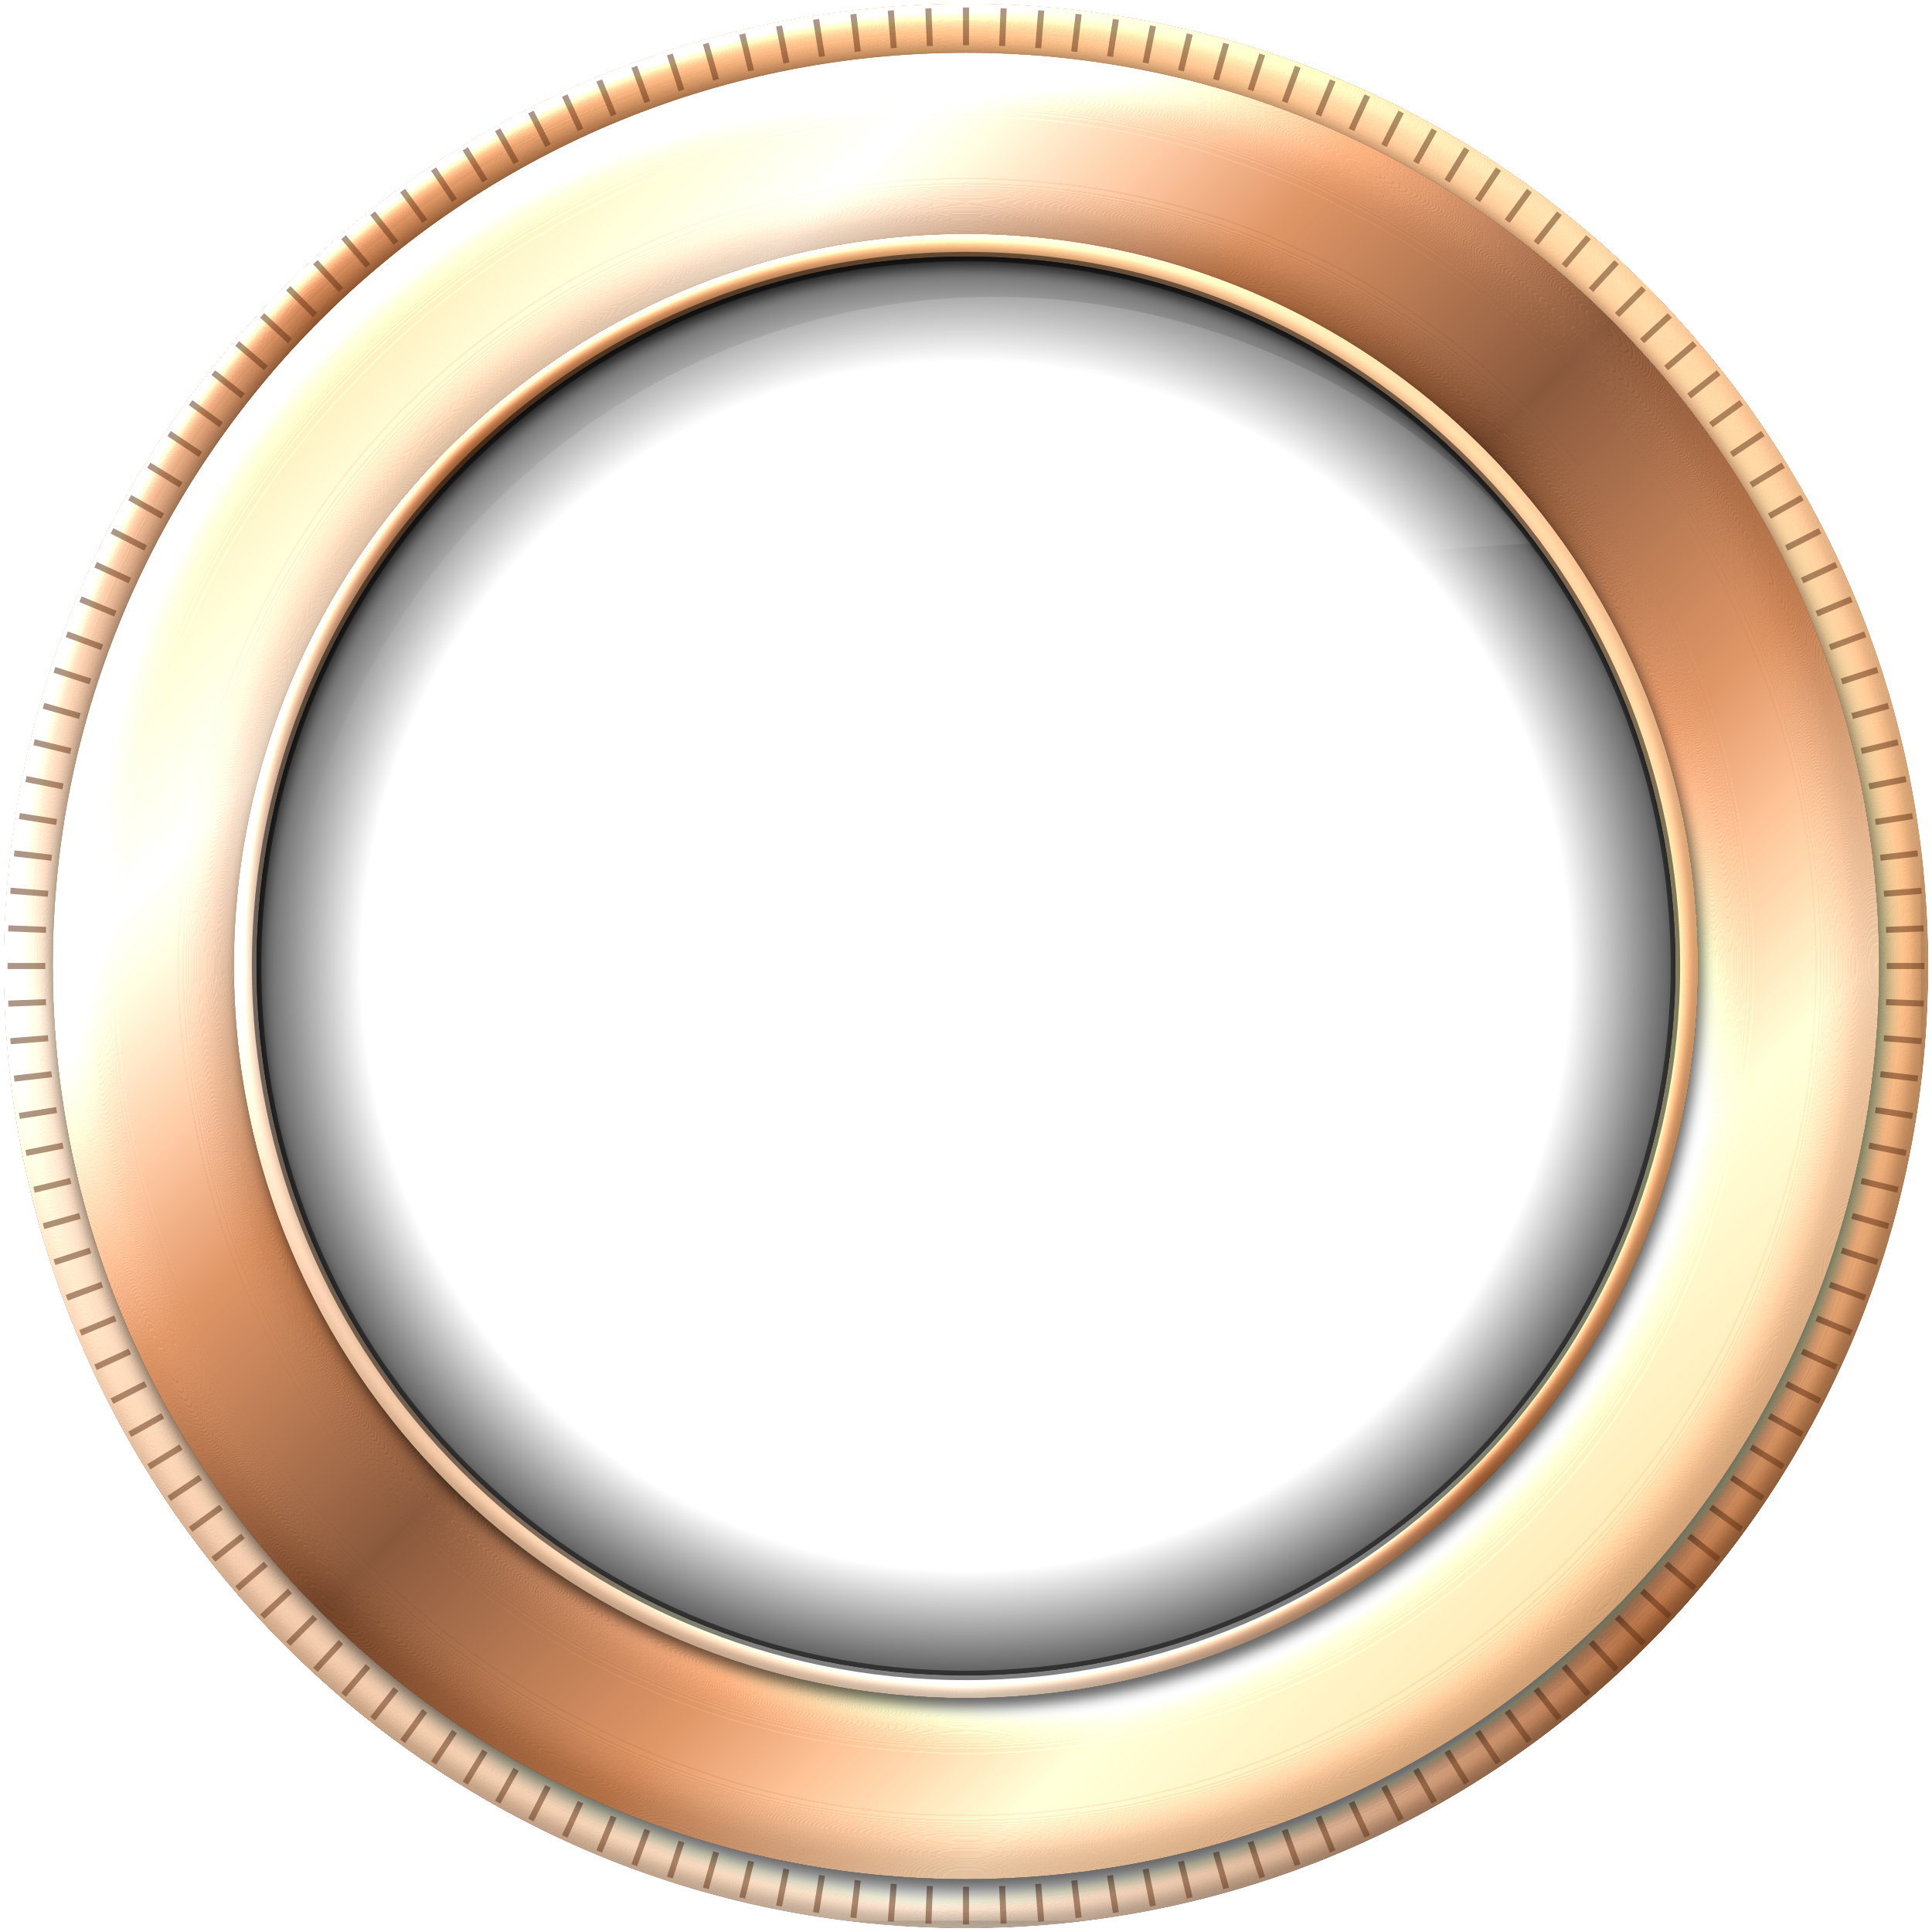
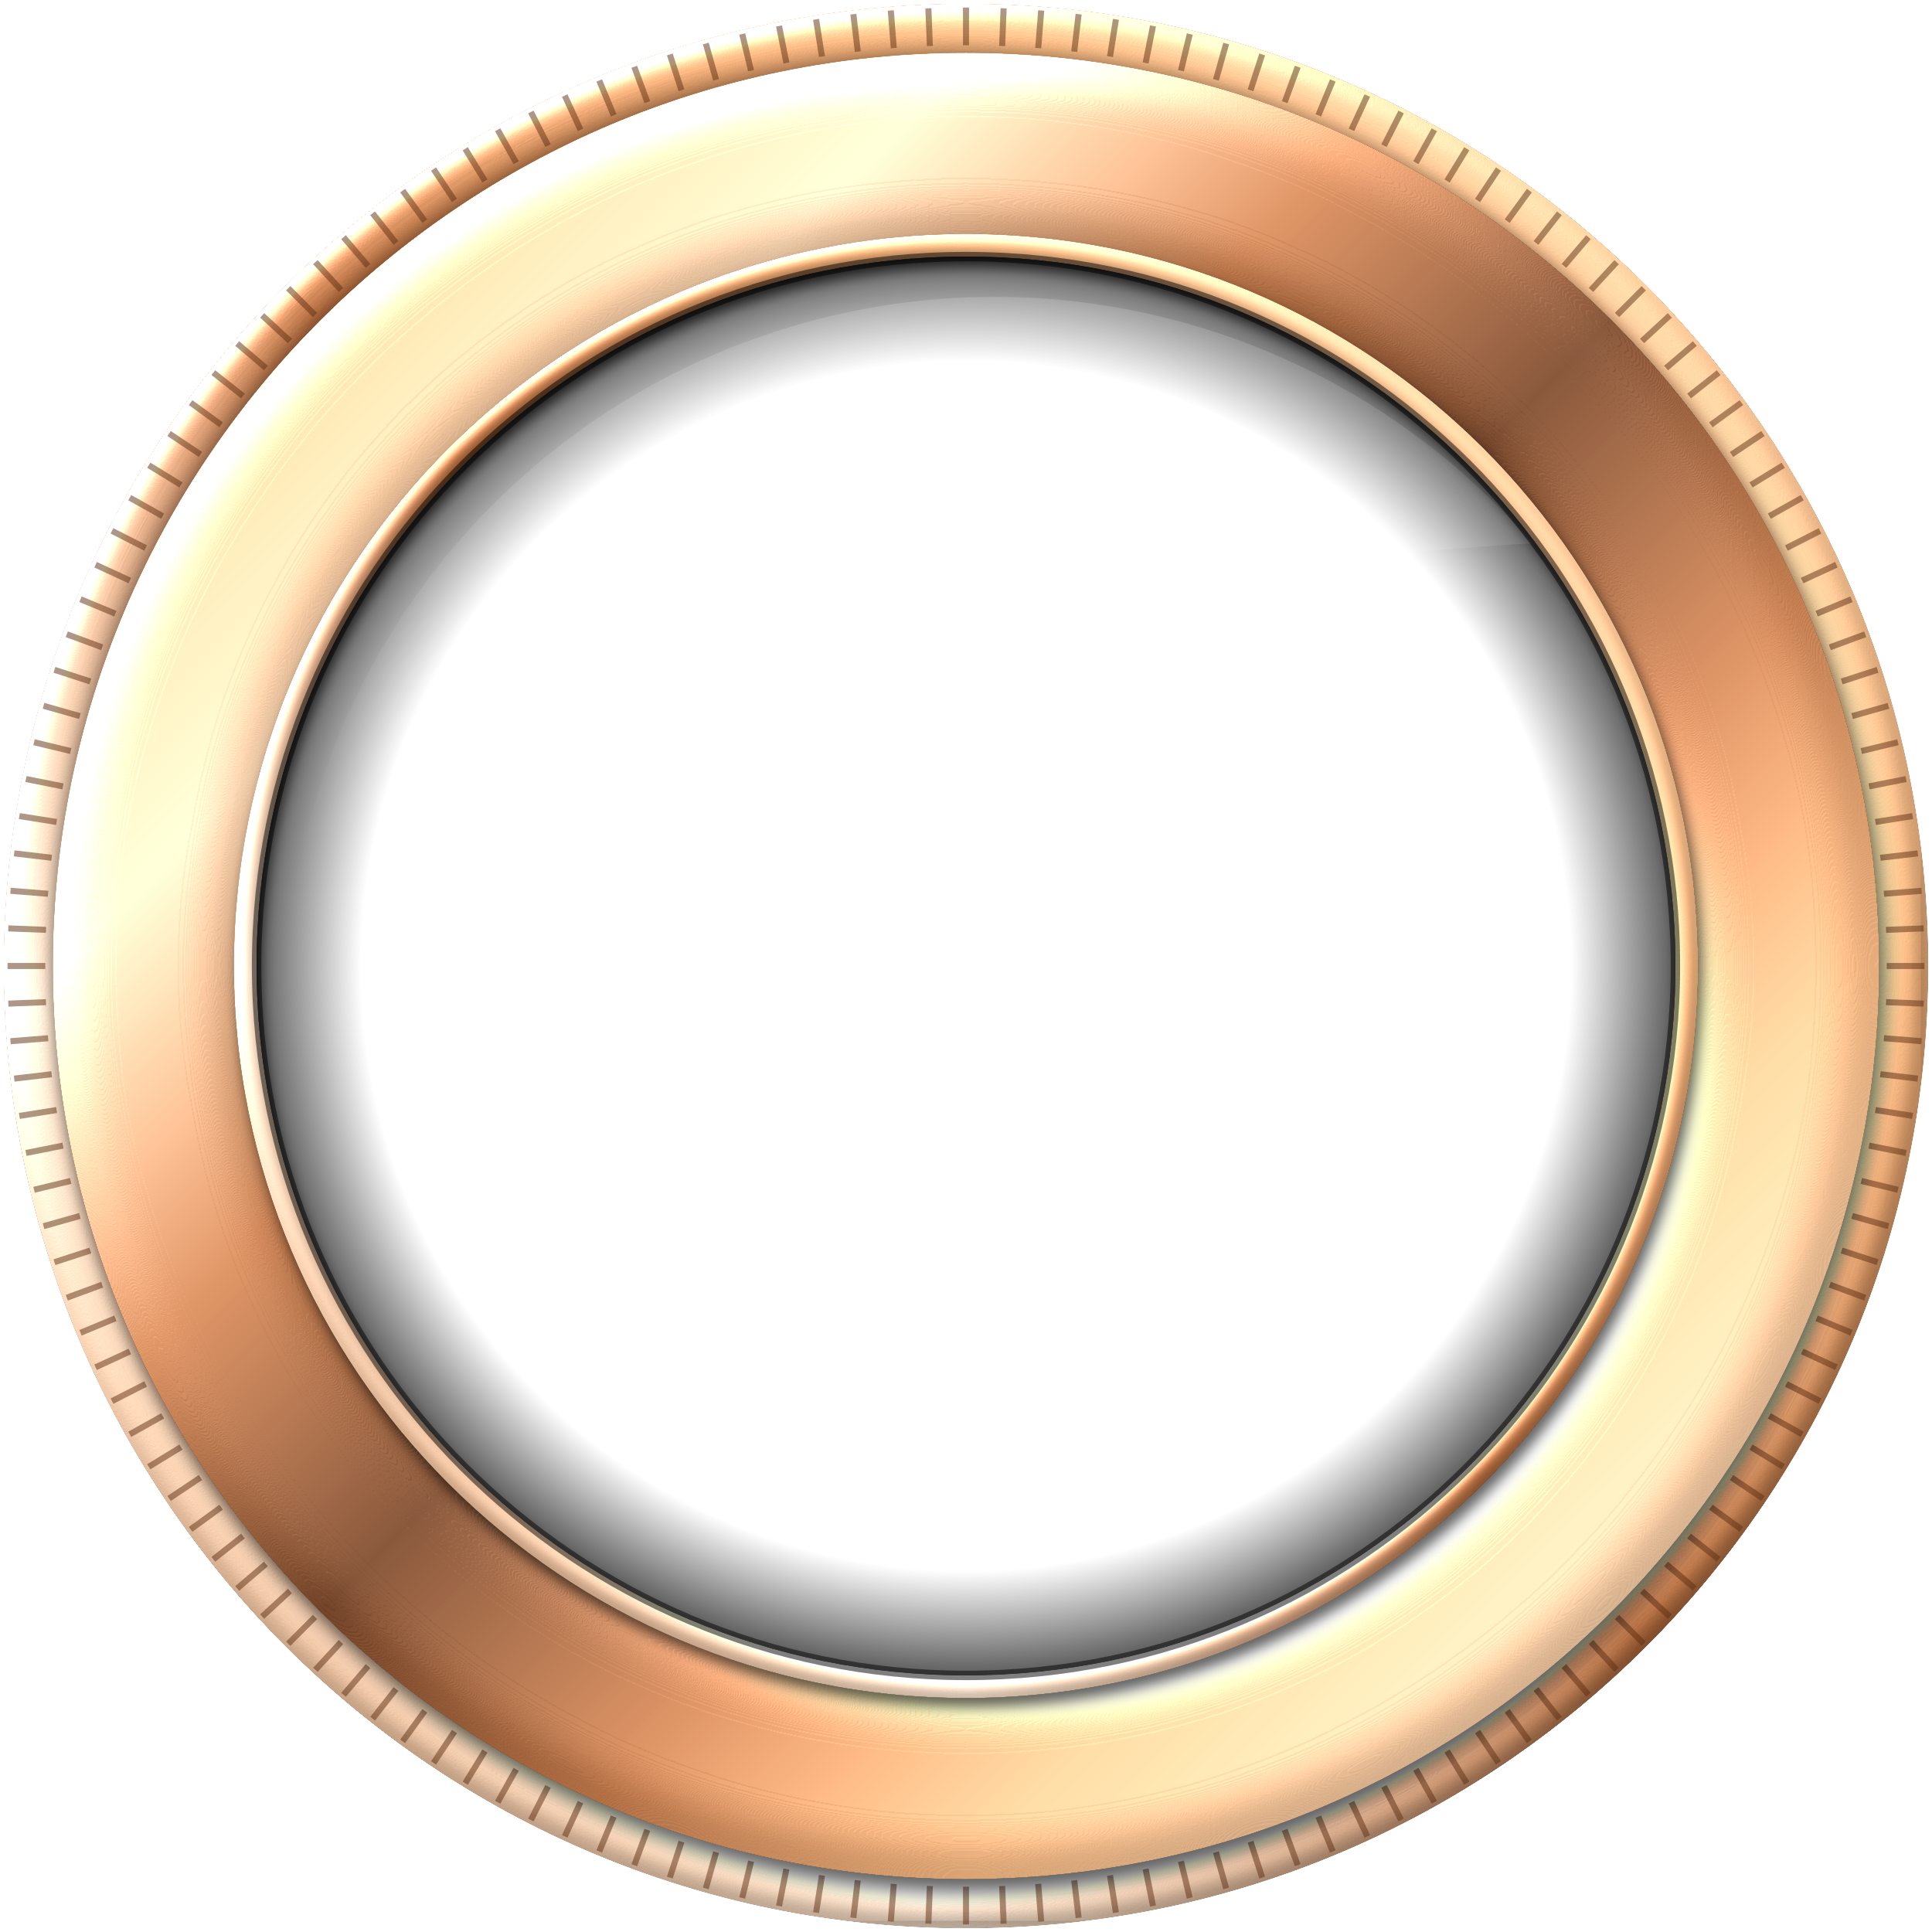
<svg xmlns="http://www.w3.org/2000/svg" viewBox="0 0 512 512">
  <defs>
    <linearGradient id="mg" x1="0" y1="0" x2="1" y2="1">
      <stop offset="0" stop-color="#FFE8D2" />
      <stop offset="0.2" stop-color="#EEB07A" />
      <stop offset="0.4" stop-color="#B26A3C" />
      <stop offset="0.6" stop-color="#F9D2AC" />
      <stop offset="0.8" stop-color="#9C5828" />
      <stop offset="1" stop-color="#5E2E12" />
    </linearGradient>
    <linearGradient id="mh" x1="1" y1="0" x2="0" y2="1">
      <stop offset="0" stop-color="#F9D2AC" />
      <stop offset="0.25" stop-color="#EEB07A" />
      <stop offset="0.5" stop-color="#B26A3C" />
      <stop offset="0.75" stop-color="#FFE8D2" />
      <stop offset="1" stop-color="#9C5828" />
    </linearGradient>
    <radialGradient id="ms" cx="0.36" cy="0.3" r="0.8">
      <stop offset="0" stop-color="#FFE8D2" />
      <stop offset="0.33" stop-color="#EEB07A" />
      <stop offset="0.67" stop-color="#B26A3C" />
      <stop offset="1" stop-color="#5E2E12" />
    </radialGradient>
    <filter id="rr" x="-25%" y="-25%" width="150%" height="160%" color-interpolation-filters="sRGB">
      <feGaussianBlur in="SourceAlpha" stdDeviation="7" result="h" />
      <feDiffuseLighting in="h" surfaceScale="8" diffuseConstant="1" lighting-color="#FFFFFF" result="d">
        <feDistantLight azimuth="235" elevation="52" />
      </feDiffuseLighting>
      <feComposite in="SourceGraphic" in2="d" operator="arithmetic" k1="1.3" result="l" />
      <feSpecularLighting in="h" surfaceScale="8" specularConstant="1.3" specularExponent="18" lighting-color="#FFFFFF" result="s">
        <feDistantLight azimuth="235" elevation="38" />
      </feSpecularLighting>
      <feComposite in="s" in2="SourceAlpha" operator="in" result="s2" />
      <feComposite in="l" in2="s2" operator="arithmetic" k2="1" k3=".85" result="m" />
      <feComposite in="m" in2="SourceAlpha" operator="in" result="o" />
      <feGaussianBlur in="SourceAlpha" stdDeviation="2.5" />
      <feOffset dx="1.5" dy="3.5" />
      <feComponentTransfer>
        <feFuncA type="linear" slope=".62" />
      </feComponentTransfer>
      <feMerge>
        <feMergeNode />
        <feMergeNode in="o" />
      </feMerge>
    </filter>
    <linearGradient id="band" x1="0" y1="0" x2="1" y2="1">
      <stop offset="0" stop-color="#9C5828" />
      <stop offset="0.13" stop-color="#EEB07A" />
-       <stop offset="0.25" stop-color="#FFE8D2" />
+       <stop offset="0.25" stop-color="#F9D2AC" />
      <stop offset="0.38" stop-color="#B26A3C" />
      <stop offset="0.5" stop-color="#5E2E12" />
      <stop offset="0.63" stop-color="#B26A3C" />
-       <stop offset="0.75" stop-color="#F9D2AC" />
-       <stop offset="0.88" stop-color="#EEB07A" />
+       <stop offset="0.75" stop-color="#EEB07A" />
+       <stop offset="0.88" stop-color="#F9D2AC" />
      <stop offset="1" stop-color="#9C5828" />
    </linearGradient>
    <filter id="re" x="-25%" y="-25%" width="150%" height="160%" color-interpolation-filters="sRGB">
      <feGaussianBlur in="SourceAlpha" stdDeviation="3" result="h" />
      <feDiffuseLighting in="h" surfaceScale="6" diffuseConstant="1" lighting-color="#FFFFFF" result="d">
        <feDistantLight azimuth="235" elevation="52" />
      </feDiffuseLighting>
      <feComposite in="SourceGraphic" in2="d" operator="arithmetic" k1="1.3" result="l" />
      <feSpecularLighting in="h" surfaceScale="6" specularConstant="1.15" specularExponent="22" lighting-color="#FFFFFF" result="s">
        <feDistantLight azimuth="235" elevation="38" />
      </feSpecularLighting>
      <feComposite in="s" in2="SourceAlpha" operator="in" result="s2" />
      <feComposite in="l" in2="s2" operator="arithmetic" k2="1" k3=".85" result="m" />
      <feComposite in="m" in2="SourceAlpha" operator="in" result="o" />
    </filter>
    <filter id="r1" x="-25%" y="-25%" width="150%" height="160%" color-interpolation-filters="sRGB">
      <feGaussianBlur in="SourceAlpha" stdDeviation="6" result="h" />
      <feDiffuseLighting in="h" surfaceScale="7" diffuseConstant="1" lighting-color="#FFFFFF" result="d">
        <feDistantLight azimuth="235" elevation="52" />
      </feDiffuseLighting>
      <feComposite in="SourceGraphic" in2="d" operator="arithmetic" k1="1.3" result="l" />
      <feSpecularLighting in="h" surfaceScale="7" specularConstant="1.15" specularExponent="22" lighting-color="#FFFFFF" result="s">
        <feDistantLight azimuth="235" elevation="38" />
      </feSpecularLighting>
      <feComposite in="s" in2="SourceAlpha" operator="in" result="s2" />
      <feComposite in="l" in2="s2" operator="arithmetic" k2="1" k3=".85" result="m" />
      <feComposite in="m" in2="SourceAlpha" operator="in" result="o" />
      <feGaussianBlur in="SourceAlpha" stdDeviation="5" />
      <feOffset dx="3" dy="7" />
      <feComponentTransfer>
        <feFuncA type="linear" slope=".62" />
      </feComponentTransfer>
      <feMerge>
        <feMergeNode />
        <feMergeNode in="o" />
      </feMerge>
    </filter>
    <filter id="r2" x="-25%" y="-25%" width="150%" height="160%" color-interpolation-filters="sRGB">
      <feGaussianBlur in="SourceAlpha" stdDeviation="3.5" result="h" />
      <feDiffuseLighting in="h" surfaceScale="5" diffuseConstant="1" lighting-color="#FFFFFF" result="d">
        <feDistantLight azimuth="235" elevation="52" />
      </feDiffuseLighting>
      <feComposite in="SourceGraphic" in2="d" operator="arithmetic" k1="1.3" result="l" />
      <feSpecularLighting in="h" surfaceScale="5" specularConstant="1.15" specularExponent="22" lighting-color="#FFFFFF" result="s">
        <feDistantLight azimuth="235" elevation="38" />
      </feSpecularLighting>
      <feComposite in="s" in2="SourceAlpha" operator="in" result="s2" />
      <feComposite in="l" in2="s2" operator="arithmetic" k2="1" k3=".85" result="m" />
      <feComposite in="m" in2="SourceAlpha" operator="in" result="o" />
      <feGaussianBlur in="SourceAlpha" stdDeviation="3" />
      <feOffset dx="1.8" dy="4.2" />
      <feComponentTransfer>
        <feFuncA type="linear" slope=".62" />
      </feComponentTransfer>
      <feMerge>
        <feMergeNode />
        <feMergeNode in="o" />
      </feMerge>
    </filter>
    <filter id="r3" x="-25%" y="-25%" width="150%" height="160%" color-interpolation-filters="sRGB">
      <feGaussianBlur in="SourceAlpha" stdDeviation="1.8" result="h" />
      <feDiffuseLighting in="h" surfaceScale="3" diffuseConstant="1" lighting-color="#FFFFFF" result="d">
        <feDistantLight azimuth="235" elevation="52" />
      </feDiffuseLighting>
      <feComposite in="SourceGraphic" in2="d" operator="arithmetic" k1="1.3" result="l" />
      <feSpecularLighting in="h" surfaceScale="3" specularConstant="1.15" specularExponent="22" lighting-color="#FFFFFF" result="s">
        <feDistantLight azimuth="235" elevation="38" />
      </feSpecularLighting>
      <feComposite in="s" in2="SourceAlpha" operator="in" result="s2" />
      <feComposite in="l" in2="s2" operator="arithmetic" k2="1" k3=".85" result="m" />
      <feComposite in="m" in2="SourceAlpha" operator="in" result="o" />
      <feGaussianBlur in="SourceAlpha" stdDeviation="1.75" />
      <feOffset dx="1.05" dy="2.45" />
      <feComponentTransfer>
        <feFuncA type="linear" slope=".62" />
      </feComponentTransfer>
      <feMerge>
        <feMergeNode />
        <feMergeNode in="o" />
      </feMerge>
    </filter>
    <linearGradient id="gloss" x1="0" y1="0" x2="0" y2="1">
      <stop offset="0" stop-color="#FFFFFF" stop-opacity=".16" />
      <stop offset="1" stop-color="#FFFFFF" stop-opacity="0" />
    </linearGradient>
    <radialGradient id="sink" cx=".5" cy=".5" r=".5">
      <stop offset=".86" stop-color="#000" stop-opacity="0" />
      <stop offset="1" stop-color="#000" stop-opacity=".6" />
    </radialGradient>
  </defs>
  <circle cx="256" cy="256" r="189" fill="url(#sink)" />
  <path d="M80 226A188 188 0 0 1 406 144Q256 152 80 226z" fill="url(#gloss)" />
  <g filter="url(#re)" fill="url(#mh)">
    <path fill-rule="evenodd" d="M1 256a255 255 0 1 0 510 0a255 255 0 1 0 -510 0zM16 256a240 240 0 1 0 480 0a240 240 0 1 0 -480 0z" />
  </g>
  <path d="M256 2L256 12M265.97 2.2L265.58 12.19M275.93 2.78L275.14 12.75M285.85 3.76L284.68 13.69M295.73 5.13L294.17 15M305.55 6.88L303.6 16.69M315.3 9.02L312.96 18.74M324.95 11.54L322.23 21.16M334.49 14.43L331.4 23.94M343.91 17.7L340.45 27.08M353.2 21.33L349.37 30.57M362.34 25.33L358.15 34.41M371.31 29.68L366.77 38.59M380.11 34.39L375.22 43.11M388.71 39.43L383.49 47.96M397.11 44.81L391.56 53.12M405.3 50.51L399.42 58.6M413.25 56.53L407.06 64.38M420.96 62.86L414.47 70.46M428.42 69.48L421.63 76.83M435.61 76.39L428.53 83.47M442.52 83.58L435.17 90.37M449.14 91.04L441.54 97.53M455.47 98.75L447.62 104.94M461.49 106.7L453.4 112.58M467.19 114.89L458.88 120.44M472.57 123.29L464.04 128.51M477.61 131.89L468.89 136.78M482.32 140.69L473.41 145.23M486.67 149.66L477.59 153.85M490.67 158.8L481.43 162.63M494.3 168.09L484.92 171.55M497.57 177.51L488.06 180.6M500.46 187.05L490.84 189.77M502.98 196.7L493.26 199.04M505.12 206.45L495.31 208.4M506.87 216.27L497 217.83M508.24 226.15L498.31 227.32M509.22 236.07L499.25 236.86M509.8 246.03L499.81 246.42M510 256L500 256M509.8 265.97L499.81 265.58M509.22 275.93L499.25 275.14M508.24 285.85L498.31 284.68M506.87 295.73L497 294.17M505.12 305.55L495.31 303.6M502.98 315.3L493.26 312.96M500.46 324.95L490.84 322.23M497.57 334.49L488.06 331.4M494.3 343.91L484.92 340.45M490.67 353.2L481.43 349.37M486.67 362.34L477.59 358.15M482.32 371.31L473.41 366.77M477.61 380.11L468.89 375.22M472.57 388.71L464.04 383.49M467.19 397.11L458.88 391.56M461.49 405.3L453.4 399.42M455.47 413.25L447.62 407.06M449.14 420.96L441.54 414.47M442.52 428.42L435.17 421.63M435.61 435.61L428.53 428.53M428.42 442.52L421.63 435.17M420.96 449.14L414.47 441.54M413.25 455.47L407.06 447.62M405.3 461.49L399.42 453.4M397.11 467.19L391.56 458.88M388.71 472.57L383.49 464.04M380.11 477.61L375.22 468.89M371.31 482.32L366.77 473.41M362.34 486.67L358.15 477.59M353.2 490.67L349.37 481.43M343.91 494.3L340.45 484.92M334.49 497.57L331.4 488.06M324.95 500.46L322.23 490.84M315.3 502.98L312.96 493.26M305.55 505.12L303.6 495.31M295.73 506.87L294.17 497M285.85 508.24L284.68 498.31M275.93 509.22L275.14 499.25M265.97 509.8L265.58 499.81M256 510L256 500M246.03 509.8L246.42 499.81M236.07 509.22L236.86 499.25M226.15 508.24L227.32 498.31M216.27 506.87L217.83 497M206.45 505.12L208.4 495.31M196.7 502.98L199.04 493.26M187.05 500.46L189.77 490.84M177.51 497.57L180.6 488.06M168.09 494.3L171.55 484.92M158.8 490.67L162.63 481.43M149.66 486.67L153.85 477.59M140.69 482.32L145.23 473.41M131.89 477.61L136.78 468.89M123.29 472.57L128.51 464.04M114.89 467.19L120.44 458.88M106.7 461.49L112.58 453.4M98.75 455.47L104.94 447.62M91.04 449.14L97.53 441.54M83.58 442.52L90.37 435.17M76.39 435.61L83.47 428.53M69.48 428.42L76.83 421.63M62.86 420.96L70.46 414.47M56.53 413.25L64.38 407.06M50.51 405.3L58.6 399.42M44.81 397.11L53.12 391.56M39.43 388.71L47.96 383.49M34.39 380.11L43.11 375.22M29.68 371.31L38.59 366.77M25.33 362.34L34.41 358.15M21.33 353.2L30.57 349.37M17.7 343.91L27.08 340.45M14.43 334.49L23.94 331.4M11.54 324.95L21.16 322.23M9.02 315.3L18.74 312.96M6.88 305.55L16.69 303.6M5.13 295.73L15 294.17M3.76 285.85L13.69 284.68M2.78 275.93L12.75 275.14M2.2 265.97L12.19 265.58M2 256L12 256M2.2 246.03L12.19 246.42M2.78 236.07L12.75 236.86M3.76 226.15L13.69 227.32M5.13 216.27L15 217.83M6.88 206.45L16.69 208.4M9.02 196.7L18.74 199.04M11.54 187.05L21.16 189.77M14.43 177.51L23.94 180.6M17.7 168.09L27.08 171.55M21.33 158.8L30.57 162.63M25.33 149.66L34.41 153.85M29.68 140.69L38.59 145.23M34.39 131.89L43.11 136.78M39.43 123.29L47.96 128.51M44.81 114.89L53.12 120.44M50.51 106.7L58.6 112.58M56.53 98.75L64.38 104.94M62.86 91.04L70.46 97.53M69.48 83.58L76.83 90.37M76.39 76.39L83.47 83.47M83.58 69.48L90.37 76.83M91.04 62.86L97.53 70.46M98.75 56.53L104.94 64.38M106.7 50.51L112.58 58.6M114.89 44.81L120.44 53.12M123.29 39.43L128.51 47.96M131.89 34.39L136.78 43.11M140.69 29.68L145.23 38.59M149.66 25.33L153.85 34.41M158.8 21.33L162.63 30.57M168.09 17.7L171.55 27.08M177.51 14.43L180.6 23.94M187.05 11.54L189.77 21.16M196.7 9.02L199.04 18.74M206.45 6.88L208.4 16.69M216.27 5.13L217.83 15M226.15 3.76L227.32 13.69M236.07 2.78L236.86 12.75M246.03 2.2L246.42 12.19" stroke="#5E2E12" stroke-width="1.6" opacity=".5" />
  <g filter="url(#rr)" fill="url(#band)">
    <path fill-rule="evenodd" d="M14 256a242 242 0 1 0 484 0a242 242 0 1 0 -484 0zM64 256a192 192 0 1 0 384 0a192 192 0 1 0 -384 0z" />
  </g>
  <g filter="url(#r3)" fill="url(#mh)">
    <path fill-rule="evenodd" d="M62 256a194 194 0 1 0 388 0a194 194 0 1 0 -388 0zM68 256a188 188 0 1 0 376 0a188 188 0 1 0 -376 0z" />
  </g>
  <circle cx="256" cy="256" r="188" fill="none" stroke="#000" stroke-opacity=".5" stroke-width="2.5" />
</svg>
